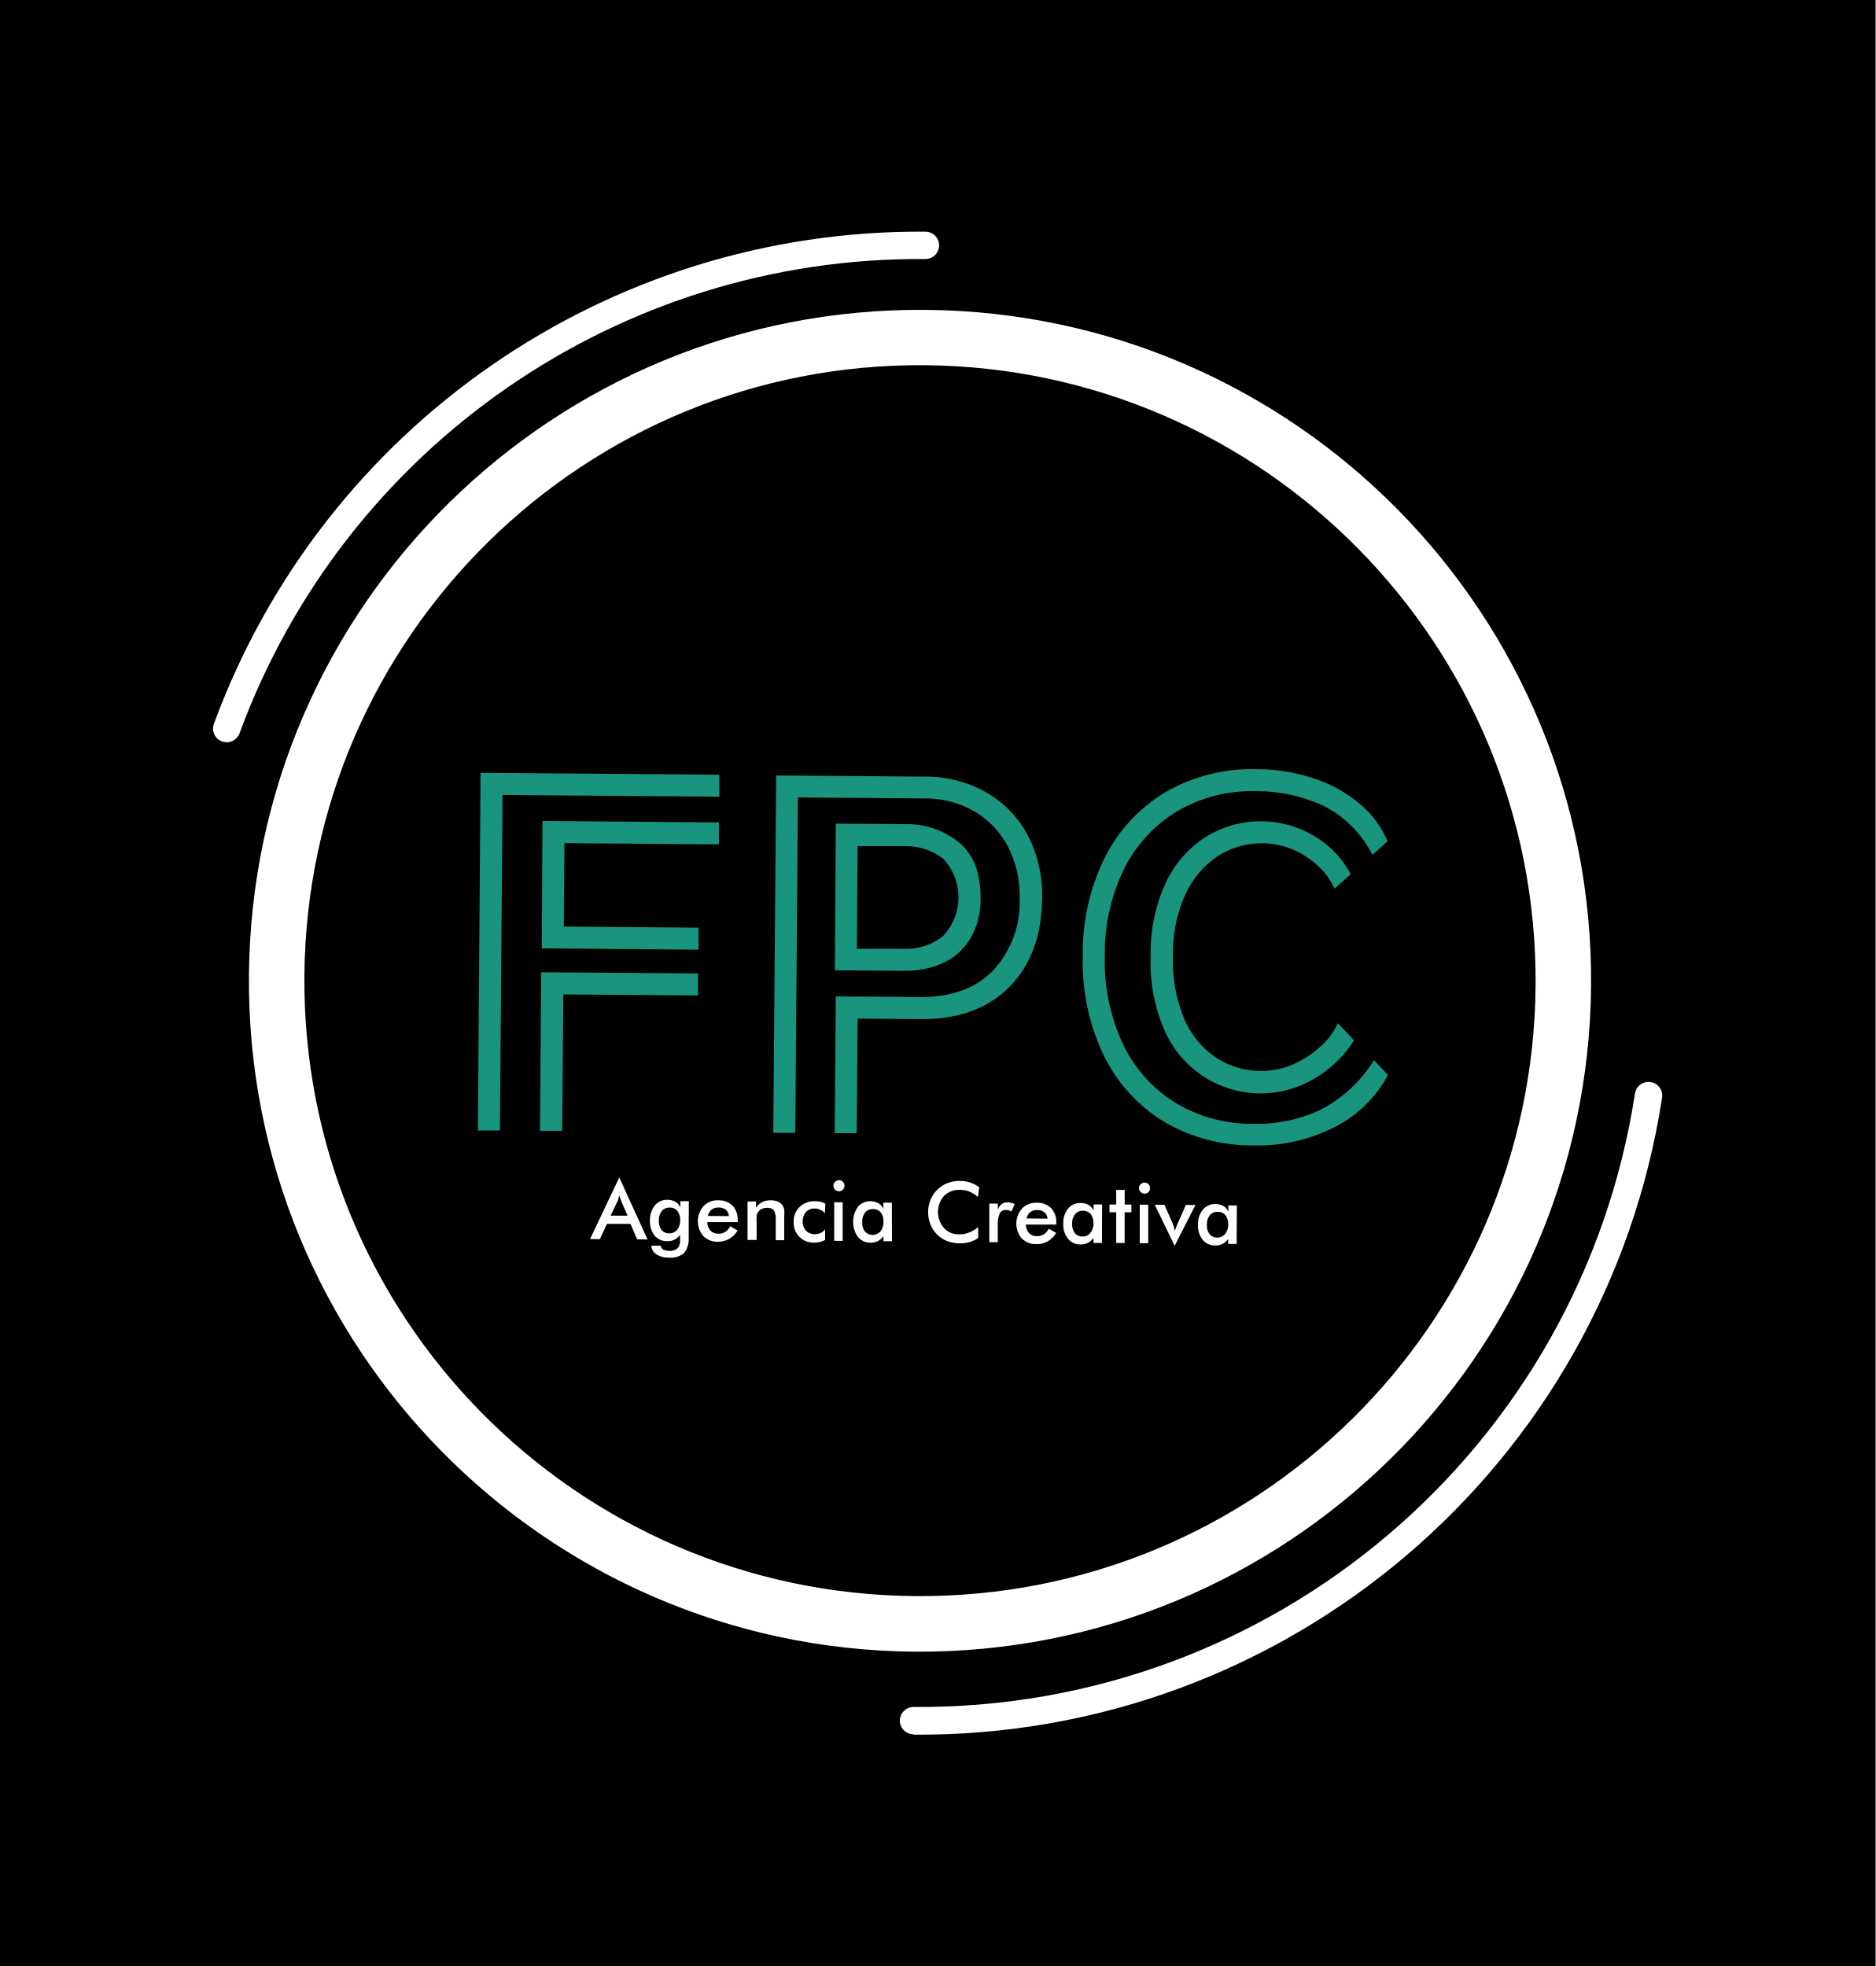
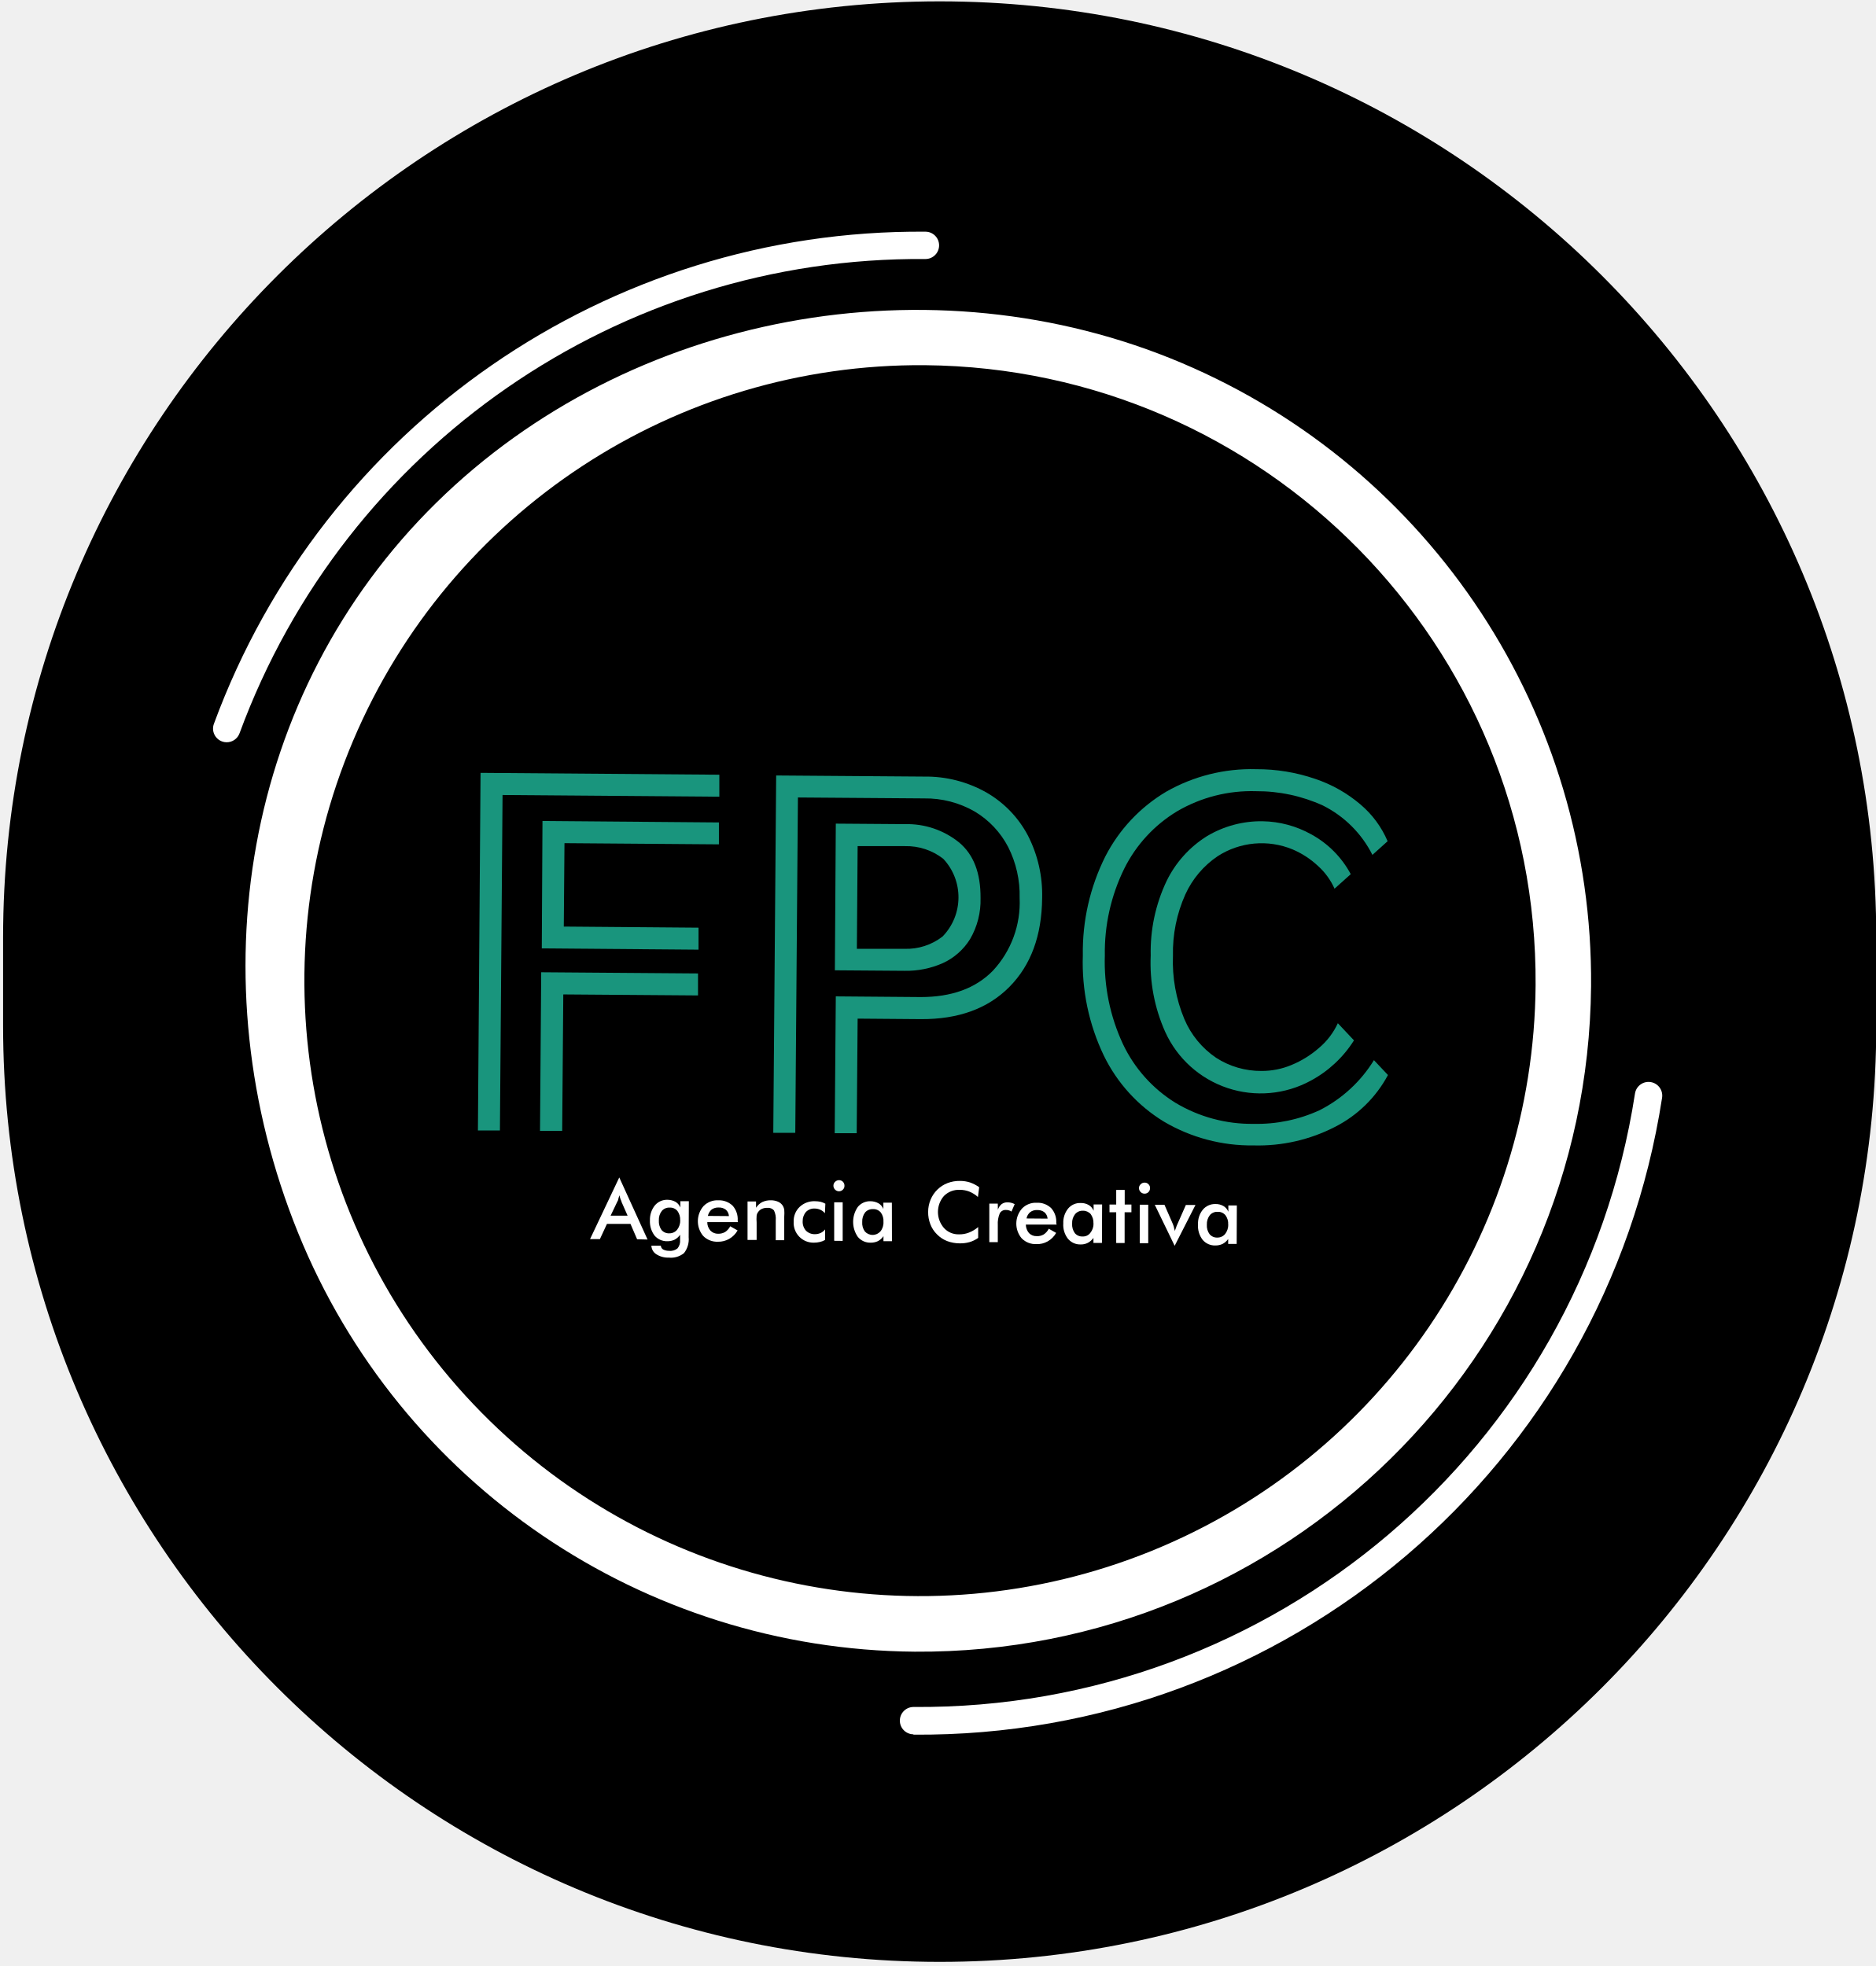
- <svg xmlns="http://www.w3.org/2000/svg" viewBox="0 0 220.79 231.49">
-   <defs>
-     <style>.cls-1{fill:#fff;}.cls-2{fill:#19957d;}</style>
+ <svg xmlns="http://www.w3.org/2000/svg" viewBox="0 0 220.79 231.49" version="1.1" id="svg53">
+   <defs id="defs4">
+     <style id="style2">.cls-1{fill:#fff;}.cls-2{fill:#19957d;}</style>
  </defs>
  <g id="Capa_1" data-name="Capa 1">
-     <rect width="220.79" height="231.49" />
-     <path d="M183.62,116.07a73.08,73.08,0,1,1-72.5-73.66A73.08,73.08,0,0,1,183.62,116.07Z" />
-     <path class="cls-1" d="M107.68,194.48a79,79,0,1,1,79.62-78.36A79.08,79.08,0,0,1,107.68,194.48ZM108.88,43a72.47,72.47,0,1,0,71.89,73A72.54,72.54,0,0,0,108.88,43Z" />
-     <path class="cls-1" d="M107.54,204.21a1.61,1.61,0,0,1,0-3.22,85.25,85.25,0,0,0,84.93-72.23,1.61,1.61,0,0,1,3.19.49,88.49,88.49,0,0,1-88.15,75Z" />
-     <path class="cls-1" d="M26.67,87.4a1.51,1.51,0,0,1-.54-.1,1.61,1.61,0,0,1-.95-2.07,88.51,88.51,0,0,1,83.76-57.95,1.61,1.61,0,0,1,0,3.22A85.28,85.28,0,0,0,28.2,86.34,1.61,1.61,0,0,1,26.67,87.4Z" />
-     <path class="cls-2" d="M56.57,91l28.11.22,0,2.59-25.52-.2-.31,39.5-2.59,0Zm7.29,5.67,20.77.17,0,2.58-18.18-.14-.08,9.82,15.86.13,0,2.59-18.45-.15Zm-.15,17.81,18.46.14,0,2.59-15.86-.12-.13,16.07H63.57Z" />
-     <path class="cls-2" d="M98.39,117.32l10,.08c3.6,0,6.44-1,8.5-3.11a11.79,11.79,0,0,0,3.14-8.56,12.55,12.55,0,0,0-1.35-6,10.5,10.5,0,0,0-3.91-4.16,11.6,11.6,0,0,0-6-1.56l-14.84-.11-.31,39.49-2.59,0,.34-42.08,17.42.13a14.45,14.45,0,0,1,7.38,1.9A12.65,12.65,0,0,1,121,98.37a15.27,15.27,0,0,1,1.68,7.38q-.06,6.63-3.86,10.46T108.4,120l-7.44-.06-.11,13.49-2.59,0Zm0-20.34,8.15.06a9.72,9.72,0,0,1,6.37,2.16c1.7,1.42,2.54,3.59,2.52,6.55a9.08,9.08,0,0,1-1.23,4.82A7.38,7.38,0,0,1,111,113.4a10.59,10.59,0,0,1-4.52.91l-8.2-.06Zm8.08,14.74a6.92,6.92,0,0,0,4.49-1.45,6.63,6.63,0,0,0,.08-9.15,7.06,7.06,0,0,0-4.52-1.49l-5.56,0-.09,12.09Z" />
-     <path class="cls-2" d="M163.39,126.58a14.54,14.54,0,0,1-6.22,6.1,19.79,19.79,0,0,1-9.6,2.19A20.24,20.24,0,0,1,137,132.06a18.67,18.67,0,0,1-7.06-7.77,25.35,25.35,0,0,1-2.47-11.81,25.11,25.11,0,0,1,2.65-11.64,18.89,18.89,0,0,1,7.18-7.63,20.24,20.24,0,0,1,10.58-2.64,21,21,0,0,1,6.94,1.14,16.07,16.07,0,0,1,5.32,3,11.64,11.64,0,0,1,3.21,4.34l-1.79,1.61a13.06,13.06,0,0,0-5.84-5.82,18.76,18.76,0,0,0-7.86-1.68,17.35,17.35,0,0,0-9.28,2.36,16.42,16.42,0,0,0-6.23,6.75,22.36,22.36,0,0,0-2.29,10.23,22.93,22.93,0,0,0,2.13,10.43,16.38,16.38,0,0,0,6.15,6.9,17.42,17.42,0,0,0,9.26,2.5,17.65,17.65,0,0,0,7.75-1.61,16,16,0,0,0,6.39-5.89Zm-4-4.08a13.67,13.67,0,0,1-5.06,4.73,12.34,12.34,0,0,1-17.16-5.72,19.89,19.89,0,0,1-1.71-9,19.43,19.43,0,0,1,1.85-8.73,12.85,12.85,0,0,1,4.78-5.33,12.4,12.4,0,0,1,6.55-1.75,12.16,12.16,0,0,1,5.7,1.53,11.55,11.55,0,0,1,4.67,4.7l-1.91,1.71a7.94,7.94,0,0,0-1.95-2.68,10.17,10.17,0,0,0-3-1.95,9.53,9.53,0,0,0-8.8.8,10.83,10.83,0,0,0-3.81,4.5,16.7,16.7,0,0,0-1.46,7.22,17.53,17.53,0,0,0,1.34,7.46,10.39,10.39,0,0,0,3.74,4.56,9.7,9.7,0,0,0,5.33,1.55,9,9,0,0,0,3.54-.7,11.58,11.58,0,0,0,3.23-2,8.38,8.38,0,0,0,2.23-2.92Z" />
-     <path class="cls-1" d="M75,145.92l-.78-1.81-2.77,0-.83,1.79H69.46l3.44-7.26,3.33,7.31Zm-3.12-2.78,2,0-.71-1.61c0-.1-.09-.22-.13-.35l-.13-.44-.12.43c0,.13-.09.25-.14.36Z" />
-     <path class="cls-1" d="M81.07,145.68a2.64,2.64,0,0,1-.55,1.87,2.44,2.44,0,0,1-1.79.53,2.55,2.55,0,0,1-1.49-.41,1.25,1.25,0,0,1-.56-1h1.11a.57.57,0,0,0,.27.45,1.45,1.45,0,0,0,.7.16,1.31,1.31,0,0,0,1-.29,1.38,1.38,0,0,0,.3-1v-.6a1.79,1.79,0,0,1-.65.58,1.93,1.93,0,0,1-.85.18,1.9,1.9,0,0,1-1.51-.67,2.76,2.76,0,0,1-.54-1.8,2.69,2.69,0,0,1,.58-1.75,1.87,1.87,0,0,1,1.48-.66,2,2,0,0,1,.95.24,1.39,1.39,0,0,1,.57.67v-.74h1Zm-1-2a1.7,1.7,0,0,0-.32-1.09,1.11,1.11,0,0,0-.92-.4,1.14,1.14,0,0,0-.92.39,1.67,1.67,0,0,0-.35,1.12,1.74,1.74,0,0,0,.31,1.12,1.12,1.12,0,0,0,.92.4,1.16,1.16,0,0,0,.92-.42A1.77,1.77,0,0,0,80.08,143.67Z" />
-     <path class="cls-1" d="M86.88,143.9l-3.62,0a1.48,1.48,0,0,0,.37,1,1.22,1.22,0,0,0,.9.37,1.59,1.59,0,0,0,.84-.21,1.79,1.79,0,0,0,.59-.67l.87.49a2.68,2.68,0,0,1-1,1,2.59,2.59,0,0,1-1.32.33,2.3,2.3,0,0,1-1.73-.68,2.71,2.71,0,0,1,.05-3.53,2.27,2.27,0,0,1,1.72-.67,2.32,2.32,0,0,1,1.7.64,2.41,2.41,0,0,1,.59,1.76Zm-1.07-.71a1.1,1.1,0,0,0-.36-.75,1.31,1.31,0,0,0-.85-.26,1.34,1.34,0,0,0-.83.24,1.36,1.36,0,0,0-.44.75Z" />
-     <path class="cls-1" d="M88,146l0-4.53h1v.74a1.93,1.93,0,0,1,.73-.67,2.26,2.26,0,0,1,1-.21,2.08,2.08,0,0,1,.87.17,1.26,1.26,0,0,1,.55.47,1.55,1.55,0,0,1,.17.44,5.56,5.56,0,0,1,0,.87l0,2.75h-1l0-2.33a2.22,2.22,0,0,0-.21-1.18.91.91,0,0,0-.77-.3,1.48,1.48,0,0,0-.65.12,1.06,1.06,0,0,0-.45.38.9.9,0,0,0-.17.42,4.94,4.94,0,0,0,0,.81V146Z" />
-     <path class="cls-1" d="M97.11,142.85a1.59,1.59,0,0,0-.55-.41,1.72,1.72,0,0,0-.68-.14,1.33,1.33,0,0,0-1,.4,1.61,1.61,0,0,0-.39,1.09,1.57,1.57,0,0,0,.38,1.11,1.43,1.43,0,0,0,1.06.42,1.57,1.57,0,0,0,.67-.14,1.41,1.41,0,0,0,.53-.42V146a2.22,2.22,0,0,1-.62.24,3,3,0,0,1-.69.08,2.33,2.33,0,0,1-2.39-2.46,2.3,2.3,0,0,1,.71-1.76,2.49,2.49,0,0,1,1.82-.66,3.16,3.16,0,0,1,.65.07,2.43,2.43,0,0,1,.55.22Z" />
-     <path class="cls-1" d="M98.11,139.6a.62.62,0,0,1,.2-.45.66.66,0,0,1,.46-.19.63.63,0,0,1,.46.19.66.66,0,0,1,.18.47.6.6,0,0,1-.19.46.62.62,0,0,1-.46.19.63.63,0,0,1-.46-.2A.64.64,0,0,1,98.11,139.6Zm.09,6.5,0-4.53h1l0,4.54Z" />
-     <path class="cls-1" d="M105,146.15h-1v-.6a1.81,1.81,0,0,1-.65.59,1.93,1.93,0,0,1-.85.18,1.89,1.89,0,0,1-1.51-.67,3.09,3.09,0,0,1,0-3.55,1.86,1.86,0,0,1,1.48-.66,2,2,0,0,1,.94.24,1.34,1.34,0,0,1,.58.68v-.75h1Zm-1-2.28a1.66,1.66,0,0,0-.31-1.1,1.12,1.12,0,0,0-.92-.4,1.15,1.15,0,0,0-.93.39,1.72,1.72,0,0,0-.34,1.12,1.7,1.7,0,0,0,.31,1.12,1.23,1.23,0,0,0,1.83,0A1.65,1.65,0,0,0,104,143.87Z" />
-     <path class="cls-1" d="M115.12,140.94a3.44,3.44,0,0,0-1-.63,3,3,0,0,0-1.13-.21,2.46,2.46,0,0,0-1.87.72,2.87,2.87,0,0,0,0,3.77,2.29,2.29,0,0,0,1.76.75,3,3,0,0,0,1.19-.21,3.7,3.7,0,0,0,1.08-.65v1.28a3.33,3.33,0,0,1-1,.49,4,4,0,0,1-1.18.15,4.23,4.23,0,0,1-1.48-.27,3.4,3.4,0,0,1-1.19-.79,3.33,3.33,0,0,1-.78-1.19,3.89,3.89,0,0,1-.26-1.45,3.75,3.75,0,0,1,.29-1.45,3.55,3.55,0,0,1,2-1.95,3.92,3.92,0,0,1,1.47-.25,3.77,3.77,0,0,1,1.17.18,4.28,4.28,0,0,1,1.08.56Z" />
-     <path class="cls-1" d="M117.47,142.44a1.44,1.44,0,0,1,.44-.66,1.13,1.13,0,0,1,.69-.21,2,2,0,0,1,.43.05,2.41,2.41,0,0,1,.42.16l-.38.88a.71.71,0,0,0-.29-.14.93.93,0,0,0-.34-.05.77.77,0,0,0-.75.4,3.11,3.11,0,0,0-.23,1.39l0,2h-1l0-4.54h1Z" />
-     <path class="cls-1" d="M124.39,144.19l-3.63,0a1.59,1.59,0,0,0,.37,1,1.19,1.19,0,0,0,.9.36,1.46,1.46,0,0,0,.84-.2,1.71,1.71,0,0,0,.59-.67l.87.49a2.66,2.66,0,0,1-1,1,2.5,2.5,0,0,1-1.33.32,2.29,2.29,0,0,1-1.73-.68,2.69,2.69,0,0,1,.05-3.52,2.25,2.25,0,0,1,1.72-.67,2.29,2.29,0,0,1,1.71.64,2.39,2.39,0,0,1,.59,1.76Zm-1.07-.7a1.08,1.08,0,0,0-.37-.75,1.29,1.29,0,0,0-.85-.26,1.25,1.25,0,0,0-.82.24,1.27,1.27,0,0,0-.44.75Z" />
-     <path class="cls-1" d="M129.72,146.35h-1v-.59a1.9,1.9,0,0,1-.66.58,1.76,1.76,0,0,1-.84.19,1.87,1.87,0,0,1-1.51-.68,2.65,2.65,0,0,1-.54-1.8,2.6,2.6,0,0,1,.57-1.75,1.83,1.83,0,0,1,1.48-.65,1.79,1.79,0,0,1,.95.24,1.39,1.39,0,0,1,.57.67v-.74h1Zm-1-2.29a1.72,1.72,0,0,0-.32-1.1,1.18,1.18,0,0,0-.91-.4,1.14,1.14,0,0,0-.93.4,1.64,1.64,0,0,0-.35,1.11,1.73,1.73,0,0,0,.32,1.13,1.11,1.11,0,0,0,.91.39,1.06,1.06,0,0,0,.91-.42A1.7,1.7,0,0,0,128.73,144.06Z" />
-     <path class="cls-1" d="M131.4,146.36l0-3.62h-.79v-.91h.79l0-1.72h1v1.72h.79v.91h-.8l0,3.62Z" />
-     <path class="cls-1" d="M134.08,139.89a.59.59,0,0,1,.2-.45.62.62,0,0,1,.46-.19.59.59,0,0,1,.46.19.58.58,0,0,1,.18.46.63.63,0,0,1-.18.46.64.64,0,0,1-.47.19.63.63,0,0,1-.46-.2A.62.62,0,0,1,134.08,139.89Zm.09,6.49,0-4.53h1l0,4.53Z" />
-     <path class="cls-1" d="M138.28,146.69l-2.34-4.83h1.14l1,2.29a2.8,2.8,0,0,1,.11.32c0,.14.09.31.13.5,0-.14.07-.27.12-.41a2.66,2.66,0,0,1,.16-.41l1-2.27h1.13Z" />
-     <path class="cls-1" d="M145.58,146.47h-1v-.58a1.9,1.9,0,0,1-.66.58,1.93,1.93,0,0,1-.85.18,1.87,1.87,0,0,1-1.5-.67,2.66,2.66,0,0,1-.54-1.81,2.57,2.57,0,0,1,.57-1.74,1.87,1.87,0,0,1,1.48-.66,1.79,1.79,0,0,1,.95.24,1.39,1.39,0,0,1,.57.67v-.74h1Zm-1-2.28a1.64,1.64,0,0,0-.32-1.1,1.1,1.1,0,0,0-.91-.4,1.12,1.12,0,0,0-.93.39,1.72,1.72,0,0,0-.35,1.12,1.7,1.7,0,0,0,.32,1.12,1.12,1.12,0,0,0,.91.4,1.16,1.16,0,0,0,.92-.42A1.76,1.76,0,0,0,144.59,144.19Z" />
+     <rect width="220.509" height="230.844" id="rect6" x="0.363" y="0.16" ry="110.255" />
+     <path d="M183.62,116.07a73.08,73.08,0,1,1-72.5-73.66A73.08,73.08,0,0,1,183.62,116.07Z" id="path8" />
+     <path class="cls-1" d="M 107.68,194.48 C 75.727,194.228 47.072,174.752 35.079,145.135 23.086,115.518 28.573,81.625 51.347,59.211 74.121,36.797 109.698,30.277 139.12,42.741 168.542,55.205 187.558,84.167 187.3,116.12 c -0.396,43.605 -36.015,78.66 -79.62,78.36 z M 108.88,43 C 79.565,42.766 52.997,60.217 41.568,87.212 30.138,114.207 36.1,145.428 56.669,166.315 77.239,187.202 108.365,193.641 135.532,182.627 162.699,171.613 180.555,145.315 180.77,116 181.025,76.011 148.869,43.358 108.88,43 Z" id="path10" />
+     <path class="cls-1" d="M107.54,204.21a1.61,1.61,0,0,1,0-3.22,85.25,85.25,0,0,0,84.93-72.23,1.61,1.61,0,0,1,3.19.49,88.49,88.49,0,0,1-88.15,75Z" id="path12" />
+     <path class="cls-1" d="M26.67,87.4a1.51,1.51,0,0,1-.54-.1,1.61,1.61,0,0,1-.95-2.07,88.51,88.51,0,0,1,83.76-57.95,1.61,1.61,0,0,1,0,3.22A85.28,85.28,0,0,0,28.2,86.34,1.61,1.61,0,0,1,26.67,87.4Z" id="path14" />
+     <path class="cls-2" d="M56.57,91l28.11.22,0,2.59-25.52-.2-.31,39.5-2.59,0Zm7.29,5.67,20.77.17,0,2.58-18.18-.14-.08,9.82,15.86.13,0,2.59-18.45-.15Zm-.15,17.81,18.46.14,0,2.59-15.86-.12-.13,16.07H63.57Z" id="path16" />
+     <path class="cls-2" d="M98.39,117.32l10,.08c3.6,0,6.44-1,8.5-3.11a11.79,11.79,0,0,0,3.14-8.56,12.55,12.55,0,0,0-1.35-6,10.5,10.5,0,0,0-3.91-4.16,11.6,11.6,0,0,0-6-1.56l-14.84-.11-.31,39.49-2.59,0,.34-42.08,17.42.13a14.45,14.45,0,0,1,7.38,1.9A12.65,12.65,0,0,1,121,98.37a15.27,15.27,0,0,1,1.68,7.38q-.06,6.63-3.86,10.46T108.4,120l-7.44-.06-.11,13.49-2.59,0Zm0-20.34,8.15.06a9.72,9.72,0,0,1,6.37,2.16c1.7,1.42,2.54,3.59,2.52,6.55a9.08,9.08,0,0,1-1.23,4.82A7.38,7.38,0,0,1,111,113.4a10.59,10.59,0,0,1-4.52.91l-8.2-.06Zm8.08,14.74a6.92,6.92,0,0,0,4.49-1.45,6.63,6.63,0,0,0,.08-9.15,7.06,7.06,0,0,0-4.52-1.49l-5.56,0-.09,12.09Z" id="path18" />
+     <path class="cls-2" d="M163.39,126.58a14.54,14.54,0,0,1-6.22,6.1,19.79,19.79,0,0,1-9.6,2.19A20.24,20.24,0,0,1,137,132.06a18.67,18.67,0,0,1-7.06-7.77,25.35,25.35,0,0,1-2.47-11.81,25.11,25.11,0,0,1,2.65-11.64,18.89,18.89,0,0,1,7.18-7.63,20.24,20.24,0,0,1,10.58-2.64,21,21,0,0,1,6.94,1.14,16.07,16.07,0,0,1,5.32,3,11.64,11.64,0,0,1,3.21,4.34l-1.79,1.61a13.06,13.06,0,0,0-5.84-5.82,18.76,18.76,0,0,0-7.86-1.68,17.35,17.35,0,0,0-9.28,2.36,16.42,16.42,0,0,0-6.23,6.75,22.36,22.36,0,0,0-2.29,10.23,22.93,22.93,0,0,0,2.13,10.43,16.38,16.38,0,0,0,6.15,6.9,17.42,17.42,0,0,0,9.26,2.5,17.65,17.65,0,0,0,7.75-1.61,16,16,0,0,0,6.39-5.89Zm-4-4.08a13.67,13.67,0,0,1-5.06,4.73,12.34,12.34,0,0,1-17.16-5.72,19.89,19.89,0,0,1-1.71-9,19.43,19.43,0,0,1,1.85-8.73,12.85,12.85,0,0,1,4.78-5.33,12.4,12.4,0,0,1,6.55-1.75,12.16,12.16,0,0,1,5.7,1.53,11.55,11.55,0,0,1,4.67,4.7l-1.91,1.71a7.94,7.94,0,0,0-1.95-2.68,10.17,10.17,0,0,0-3-1.95,9.53,9.53,0,0,0-8.8.8,10.83,10.83,0,0,0-3.81,4.5,16.7,16.7,0,0,0-1.46,7.22,17.53,17.53,0,0,0,1.34,7.46,10.39,10.39,0,0,0,3.74,4.56,9.7,9.7,0,0,0,5.33,1.55,9,9,0,0,0,3.54-.7,11.58,11.58,0,0,0,3.23-2,8.38,8.38,0,0,0,2.23-2.92Z" id="path20" />
+     <path class="cls-1" d="M75,145.92l-.78-1.81-2.77,0-.83,1.79H69.46l3.44-7.26,3.33,7.31Zm-3.12-2.78,2,0-.71-1.61c0-.1-.09-.22-.13-.35l-.13-.44-.12.43c0,.13-.09.25-.14.36Z" id="path22" />
+     <path class="cls-1" d="M81.07,145.68a2.64,2.64,0,0,1-.55,1.87,2.44,2.44,0,0,1-1.79.53,2.55,2.55,0,0,1-1.49-.41,1.25,1.25,0,0,1-.56-1h1.11a.57.57,0,0,0,.27.45,1.45,1.45,0,0,0,.7.16,1.31,1.31,0,0,0,1-.29,1.38,1.38,0,0,0,.3-1v-.6a1.79,1.79,0,0,1-.65.58,1.93,1.93,0,0,1-.85.18,1.9,1.9,0,0,1-1.51-.67,2.76,2.76,0,0,1-.54-1.8,2.69,2.69,0,0,1,.58-1.75,1.87,1.87,0,0,1,1.48-.66,2,2,0,0,1,.95.24,1.39,1.39,0,0,1,.57.67v-.74h1Zm-1-2a1.7,1.7,0,0,0-.32-1.09,1.11,1.11,0,0,0-.92-.4,1.14,1.14,0,0,0-.92.39,1.67,1.67,0,0,0-.35,1.12,1.74,1.74,0,0,0,.31,1.12,1.12,1.12,0,0,0,.92.4,1.16,1.16,0,0,0,.92-.42A1.77,1.77,0,0,0,80.08,143.67Z" id="path24" />
+     <path class="cls-1" d="M86.88,143.9l-3.62,0a1.48,1.48,0,0,0,.37,1,1.22,1.22,0,0,0,.9.37,1.59,1.59,0,0,0,.84-.21,1.79,1.79,0,0,0,.59-.67l.87.49a2.68,2.68,0,0,1-1,1,2.59,2.59,0,0,1-1.32.33,2.3,2.3,0,0,1-1.73-.68,2.71,2.71,0,0,1,.05-3.53,2.27,2.27,0,0,1,1.72-.67,2.32,2.32,0,0,1,1.7.64,2.41,2.41,0,0,1,.59,1.76Zm-1.07-.71a1.1,1.1,0,0,0-.36-.75,1.31,1.31,0,0,0-.85-.26,1.34,1.34,0,0,0-.83.24,1.36,1.36,0,0,0-.44.75Z" id="path26" />
+     <path class="cls-1" d="M88,146l0-4.53h1v.74a1.93,1.93,0,0,1,.73-.67,2.26,2.26,0,0,1,1-.21,2.08,2.08,0,0,1,.87.17,1.26,1.26,0,0,1,.55.47,1.55,1.55,0,0,1,.17.44,5.56,5.56,0,0,1,0,.87l0,2.75h-1l0-2.33a2.22,2.22,0,0,0-.21-1.18.91.91,0,0,0-.77-.3,1.48,1.48,0,0,0-.65.12,1.06,1.06,0,0,0-.45.38.9.9,0,0,0-.17.42,4.94,4.94,0,0,0,0,.81V146Z" id="path28" />
+     <path class="cls-1" d="M97.11,142.85a1.59,1.59,0,0,0-.55-.41,1.72,1.72,0,0,0-.68-.14,1.33,1.33,0,0,0-1,.4,1.61,1.61,0,0,0-.39,1.09,1.57,1.57,0,0,0,.38,1.11,1.43,1.43,0,0,0,1.06.42,1.57,1.57,0,0,0,.67-.14,1.41,1.41,0,0,0,.53-.42V146a2.22,2.22,0,0,1-.62.24,3,3,0,0,1-.69.08,2.33,2.33,0,0,1-2.39-2.46,2.3,2.3,0,0,1,.71-1.76,2.49,2.49,0,0,1,1.82-.66,3.16,3.16,0,0,1,.65.07,2.43,2.43,0,0,1,.55.22Z" id="path30" />
+     <path class="cls-1" d="M98.11,139.6a.62.62,0,0,1,.2-.45.66.66,0,0,1,.46-.19.63.63,0,0,1,.46.19.66.66,0,0,1,.18.47.6.6,0,0,1-.19.46.62.62,0,0,1-.46.19.63.63,0,0,1-.46-.2A.64.64,0,0,1,98.11,139.6Zm.09,6.5,0-4.53h1l0,4.54Z" id="path32" />
+     <path class="cls-1" d="M105,146.15h-1v-.6a1.81,1.81,0,0,1-.65.59,1.93,1.93,0,0,1-.85.18,1.89,1.89,0,0,1-1.51-.67,3.09,3.09,0,0,1,0-3.55,1.86,1.86,0,0,1,1.48-.66,2,2,0,0,1,.94.24,1.34,1.34,0,0,1,.58.68v-.75h1Zm-1-2.28a1.66,1.66,0,0,0-.31-1.1,1.12,1.12,0,0,0-.92-.4,1.15,1.15,0,0,0-.93.39,1.72,1.72,0,0,0-.34,1.12,1.7,1.7,0,0,0,.31,1.12,1.23,1.23,0,0,0,1.83,0A1.65,1.65,0,0,0,104,143.87Z" id="path34" />
+     <path class="cls-1" d="M115.12,140.94a3.44,3.44,0,0,0-1-.63,3,3,0,0,0-1.13-.21,2.46,2.46,0,0,0-1.87.72,2.87,2.87,0,0,0,0,3.77,2.29,2.29,0,0,0,1.76.75,3,3,0,0,0,1.19-.21,3.7,3.7,0,0,0,1.08-.65v1.28a3.33,3.33,0,0,1-1,.49,4,4,0,0,1-1.18.15,4.23,4.23,0,0,1-1.48-.27,3.4,3.4,0,0,1-1.19-.79,3.33,3.33,0,0,1-.78-1.19,3.89,3.89,0,0,1-.26-1.45,3.75,3.75,0,0,1,.29-1.45,3.55,3.55,0,0,1,2-1.95,3.92,3.92,0,0,1,1.47-.25,3.77,3.77,0,0,1,1.17.18,4.28,4.28,0,0,1,1.08.56Z" id="path36" />
+     <path class="cls-1" d="M117.47,142.44a1.44,1.44,0,0,1,.44-.66,1.13,1.13,0,0,1,.69-.21,2,2,0,0,1,.43.05,2.41,2.41,0,0,1,.42.16l-.38.88a.71.71,0,0,0-.29-.14.93.93,0,0,0-.34-.05.77.77,0,0,0-.75.4,3.11,3.11,0,0,0-.23,1.39l0,2h-1l0-4.54h1Z" id="path38" />
+     <path class="cls-1" d="M124.39,144.19l-3.63,0a1.59,1.59,0,0,0,.37,1,1.19,1.19,0,0,0,.9.36,1.46,1.46,0,0,0,.84-.2,1.71,1.71,0,0,0,.59-.67l.87.49a2.66,2.66,0,0,1-1,1,2.5,2.5,0,0,1-1.33.32,2.29,2.29,0,0,1-1.73-.68,2.69,2.69,0,0,1,.05-3.52,2.25,2.25,0,0,1,1.72-.67,2.29,2.29,0,0,1,1.71.64,2.39,2.39,0,0,1,.59,1.76Zm-1.07-.7a1.08,1.08,0,0,0-.37-.75,1.29,1.29,0,0,0-.85-.26,1.25,1.25,0,0,0-.82.24,1.27,1.27,0,0,0-.44.75Z" id="path40" />
+     <path class="cls-1" d="M129.72,146.35h-1v-.59a1.9,1.9,0,0,1-.66.58,1.76,1.76,0,0,1-.84.19,1.87,1.87,0,0,1-1.51-.68,2.65,2.65,0,0,1-.54-1.8,2.6,2.6,0,0,1,.57-1.75,1.83,1.83,0,0,1,1.48-.65,1.79,1.79,0,0,1,.95.24,1.39,1.39,0,0,1,.57.67v-.74h1Zm-1-2.29a1.72,1.72,0,0,0-.32-1.1,1.18,1.18,0,0,0-.91-.4,1.14,1.14,0,0,0-.93.4,1.64,1.64,0,0,0-.35,1.11,1.73,1.73,0,0,0,.32,1.13,1.11,1.11,0,0,0,.91.39,1.06,1.06,0,0,0,.91-.42A1.7,1.7,0,0,0,128.73,144.06Z" id="path42" />
+     <path class="cls-1" d="M131.4,146.36l0-3.62h-.79v-.91h.79l0-1.72h1v1.72h.79v.91h-.8l0,3.62Z" id="path44" />
+     <path class="cls-1" d="M134.08,139.89a.59.59,0,0,1,.2-.45.62.62,0,0,1,.46-.19.59.59,0,0,1,.46.19.58.58,0,0,1,.18.46.63.63,0,0,1-.18.46.64.64,0,0,1-.47.19.63.63,0,0,1-.46-.2A.62.62,0,0,1,134.08,139.89Zm.09,6.49,0-4.53h1l0,4.53Z" id="path46" />
+     <path class="cls-1" d="M138.28,146.69l-2.34-4.83h1.14l1,2.29a2.8,2.8,0,0,1,.11.32c0,.14.09.31.13.5,0-.14.07-.27.12-.41a2.66,2.66,0,0,1,.16-.41l1-2.27h1.13Z" id="path48" />
+     <path class="cls-1" d="M145.58,146.47h-1v-.58a1.9,1.9,0,0,1-.66.58,1.93,1.93,0,0,1-.85.18,1.87,1.87,0,0,1-1.5-.67,2.66,2.66,0,0,1-.54-1.81,2.57,2.57,0,0,1,.57-1.74,1.87,1.87,0,0,1,1.48-.66,1.79,1.79,0,0,1,.95.24,1.39,1.39,0,0,1,.57.67v-.74h1Zm-1-2.28a1.64,1.64,0,0,0-.32-1.1,1.1,1.1,0,0,0-.91-.4,1.12,1.12,0,0,0-.93.39,1.72,1.72,0,0,0-.35,1.12,1.7,1.7,0,0,0,.32,1.12,1.12,1.12,0,0,0,.91.4,1.16,1.16,0,0,0,.92-.42A1.76,1.76,0,0,0,144.59,144.19Z" id="path50" />
  </g>
</svg>
